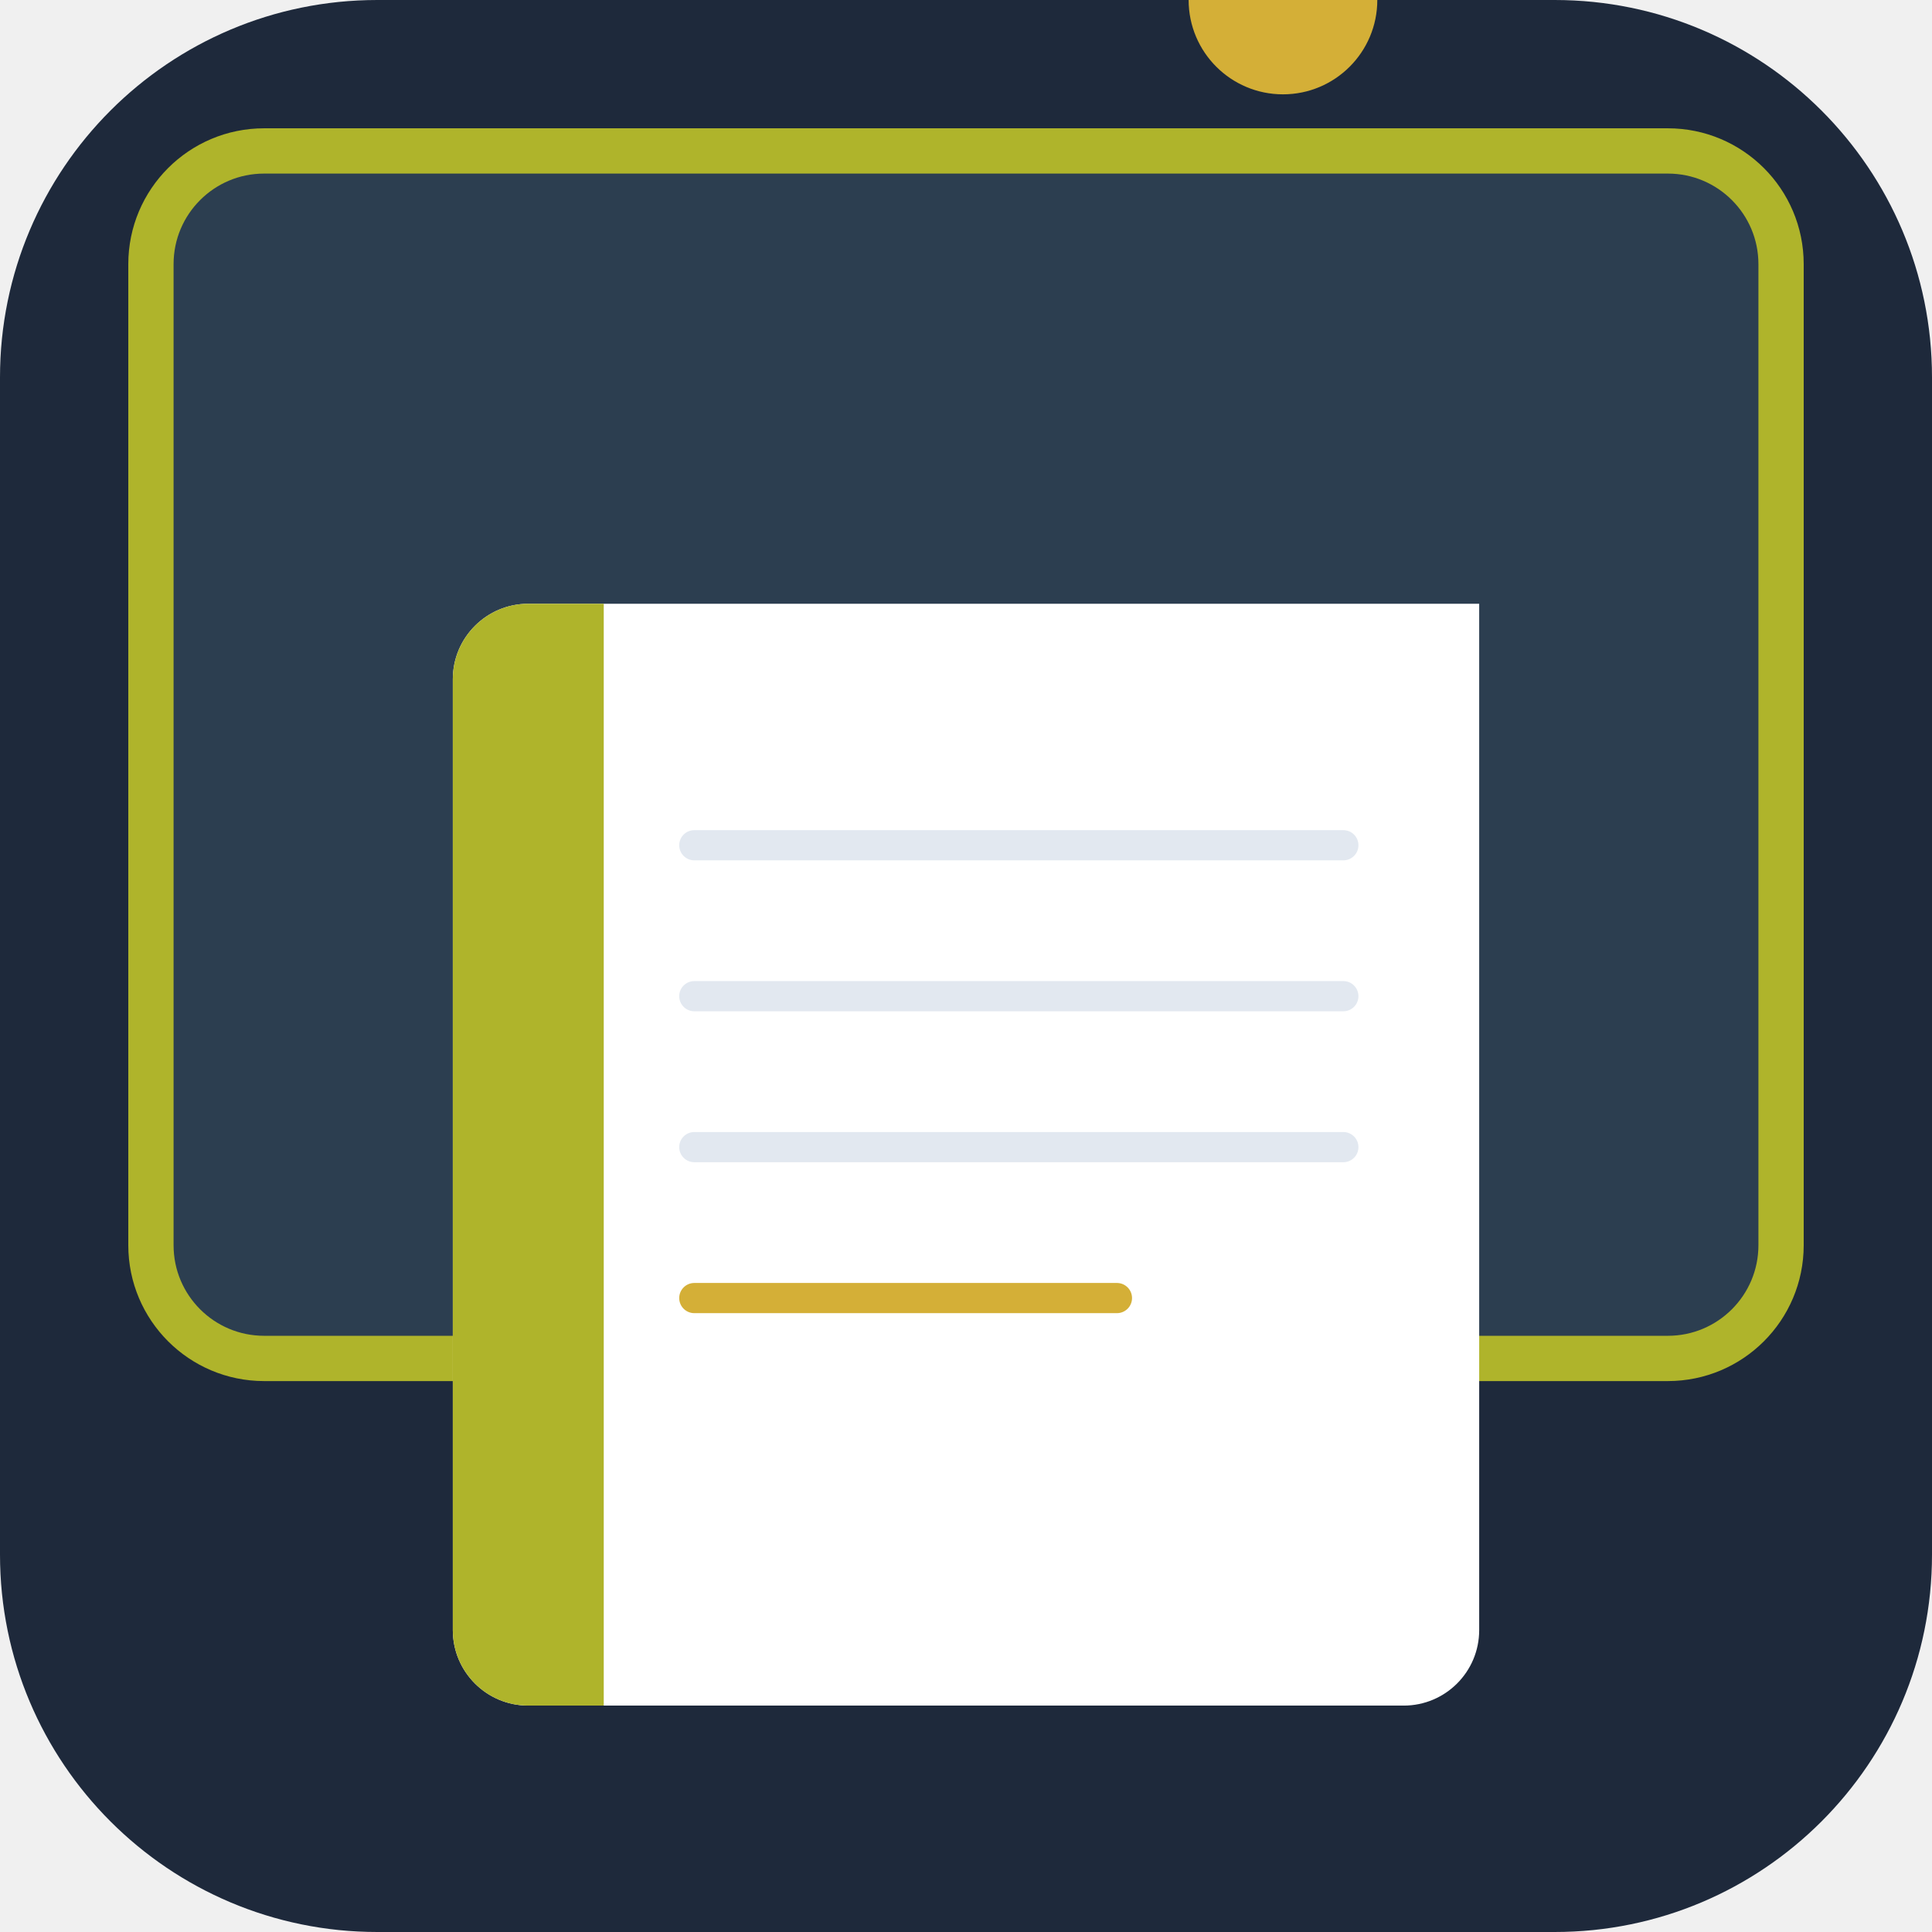
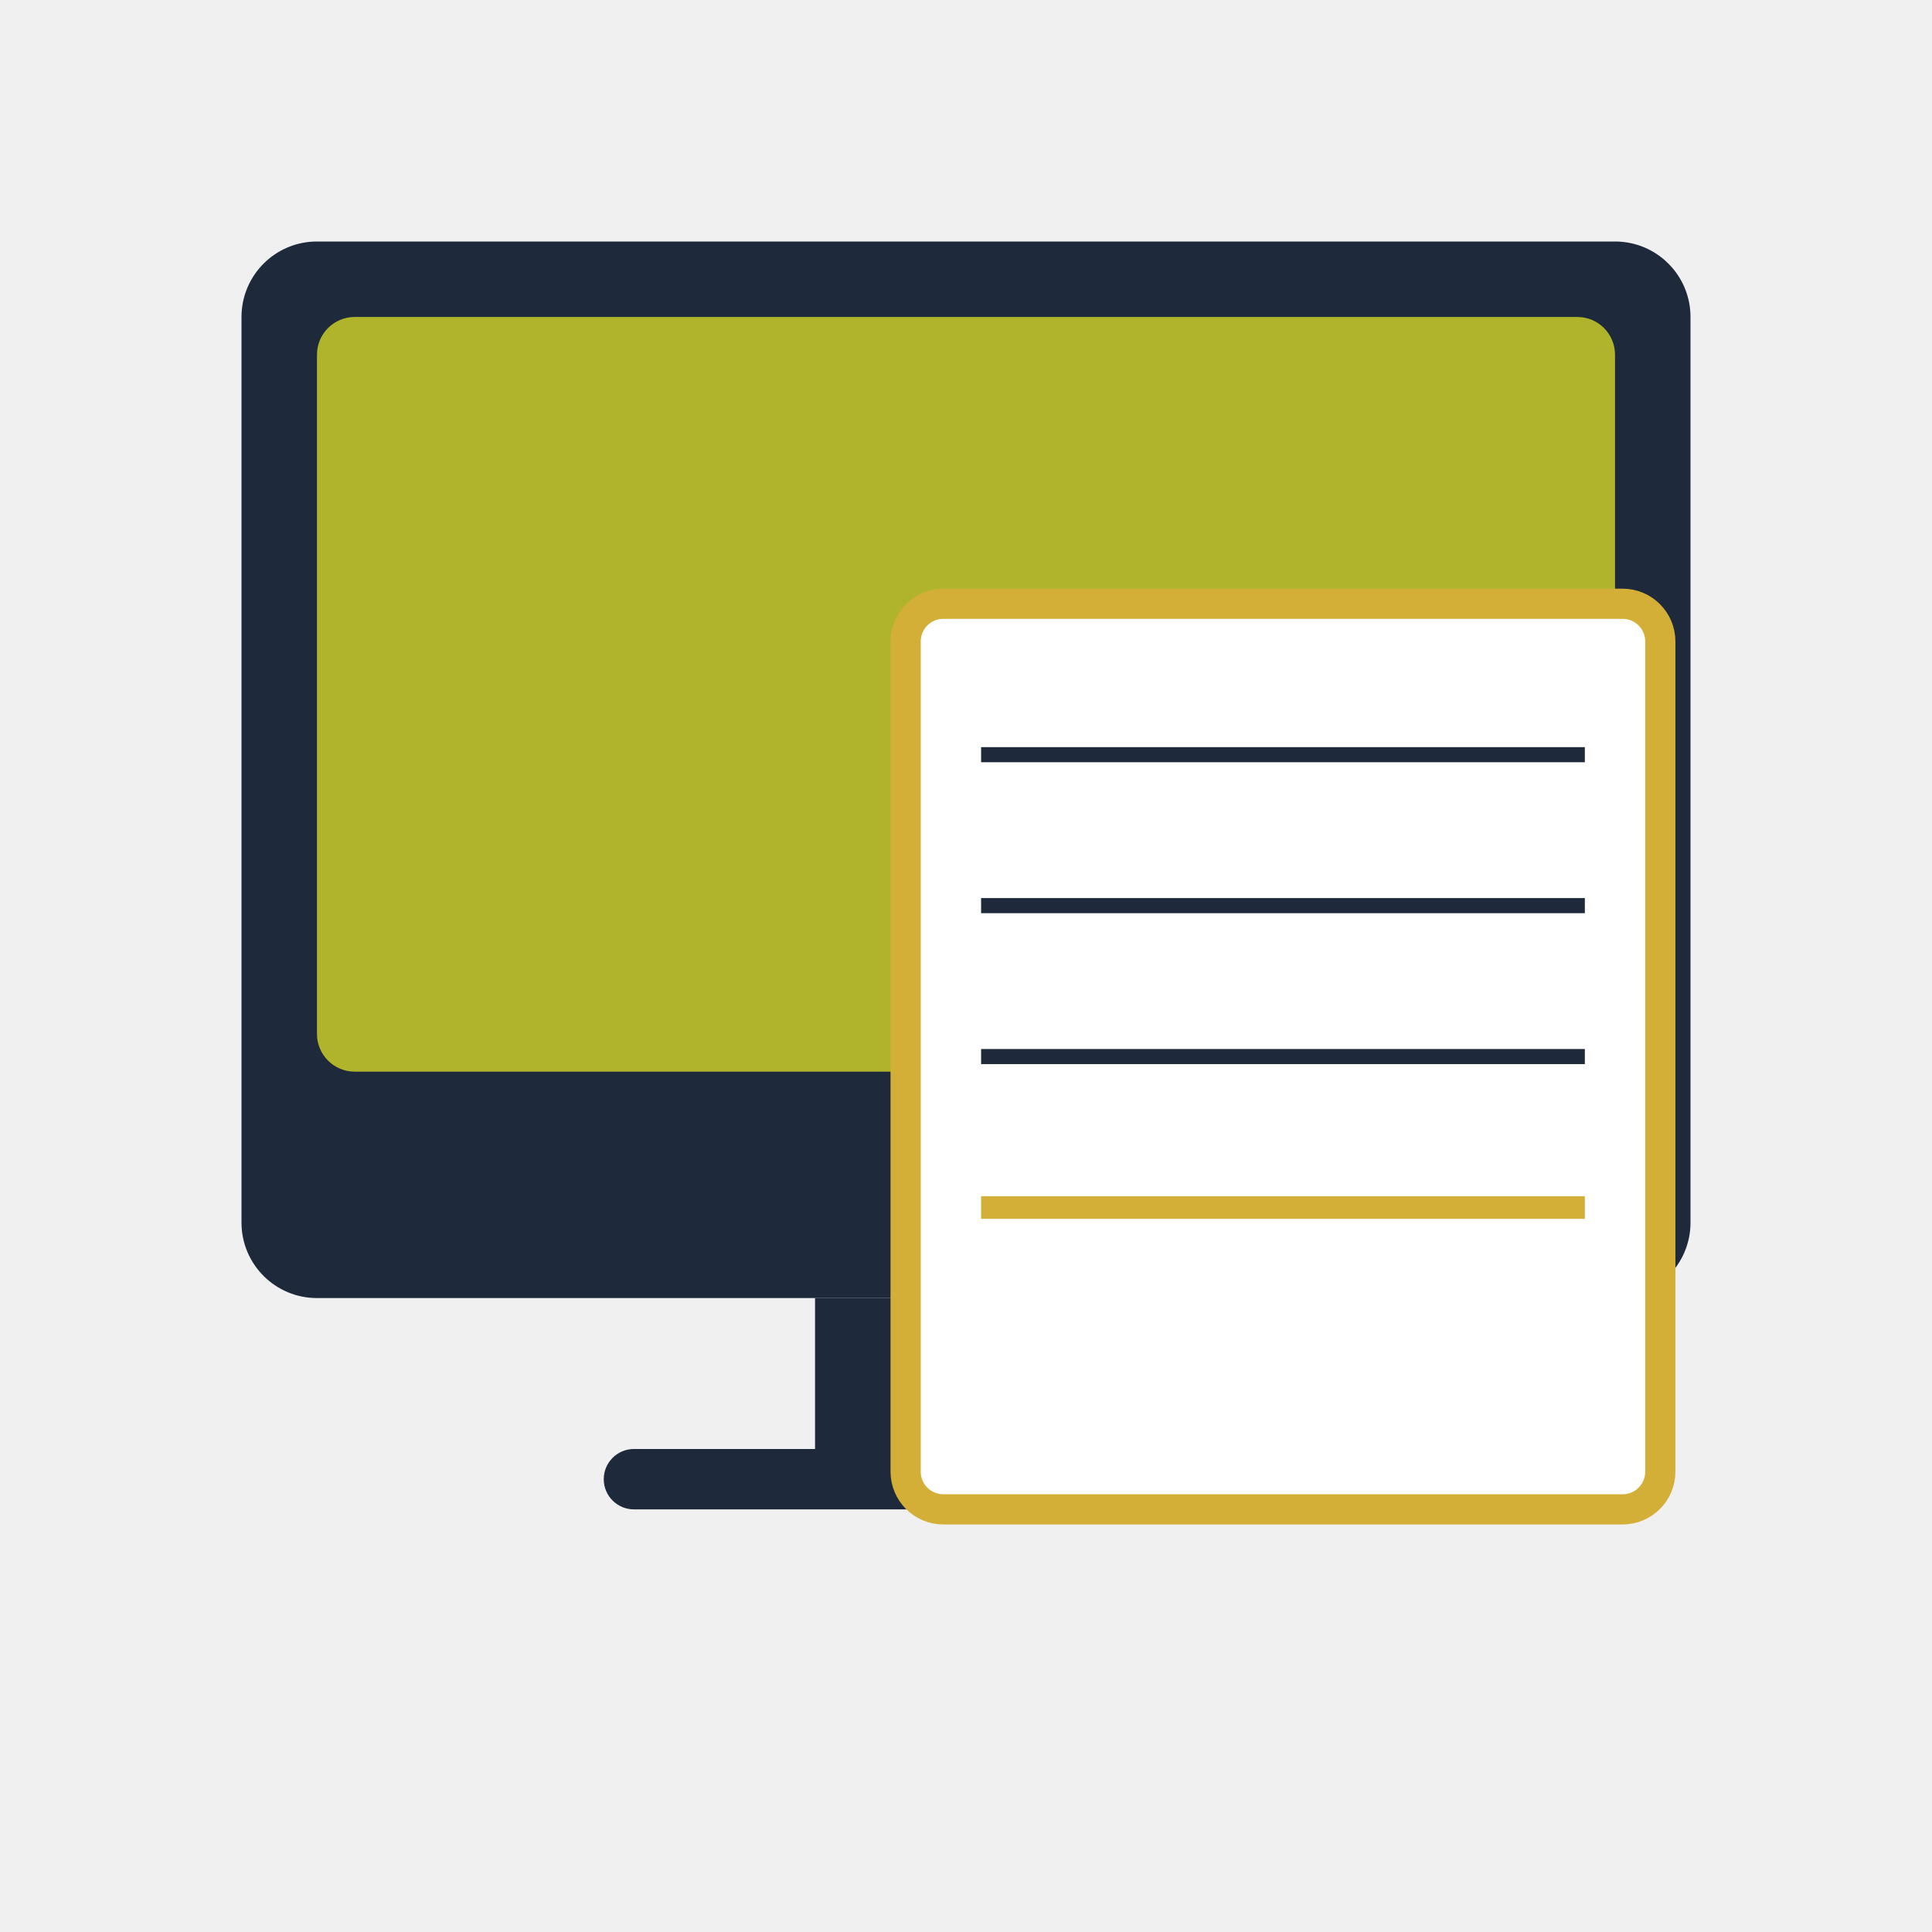
<svg xmlns="http://www.w3.org/2000/svg" width="512" height="512" viewBox="0 0 512 512" fill="none">
-   <rect width="512" height="512" rx="100" fill="#1E293B" />
-   <rect x="40" y="40" width="432" height="320" rx="30" fill="#2C3E50" stroke="#AFB42B" stroke-width="12" />
-   <path d="M120 180C120 168.954 128.954 160 140 160H392V432C392 443.046 383.046 452 372 452H140C128.954 452 120 443.046 120 432V180Z" fill="#FFFFFF" />
-   <path d="M120 180C120 168.954 128.954 160 140 160H160V452H140C128.954 452 120 443.046 120 432V180Z" fill="#AFB42B" />
-   <rect x="180" y="220" width="180" height="8" rx="4" fill="#E2E8F0" />
-   <rect x="180" y="260" width="180" height="8" rx="4" fill="#E2E8F0" />
-   <rect x="180" y="300" width="180" height="8" rx="4" fill="#E2E8F0" />
-   <rect x="180" y="340" width="120" height="8" rx="4" fill="#D4AF37" />
-   <circle cx="340" y="390" r="25" fill="#D4AF37" />
-   <path d="M335 375V405M345 375V405M325 385H355" stroke="white" stroke-width="6" stroke-linecap="round" />
+   <rect x="64" y="64" width="384" height="280" rx="20" fill="#1E293B" />
+   <rect x="84" y="84" width="344" height="200" rx="10" fill="#AFB42B" />
+   <rect x="216" y="344" width="80" height="40" fill="#1E293B" />
+   <rect x="160" y="384" width="192" height="16" rx="8" fill="#1E293B" />
+   <rect x="240" y="160" width="200" height="240" rx="10" fill="#FFFFFF" stroke="#D4AF37" stroke-width="8" />
+   <line x1="260" y1="200" x2="420" y2="200" stroke="#1E293B" stroke-width="4" />
+   <line x1="260" y1="240" x2="420" y2="240" stroke="#1E293B" stroke-width="4" />
+   <line x1="260" y1="280" x2="420" y2="280" stroke="#1E293B" stroke-width="4" />
+   <line x1="260" y1="320" x2="420" y2="320" stroke="#D4AF37" stroke-width="6" />
</svg>
